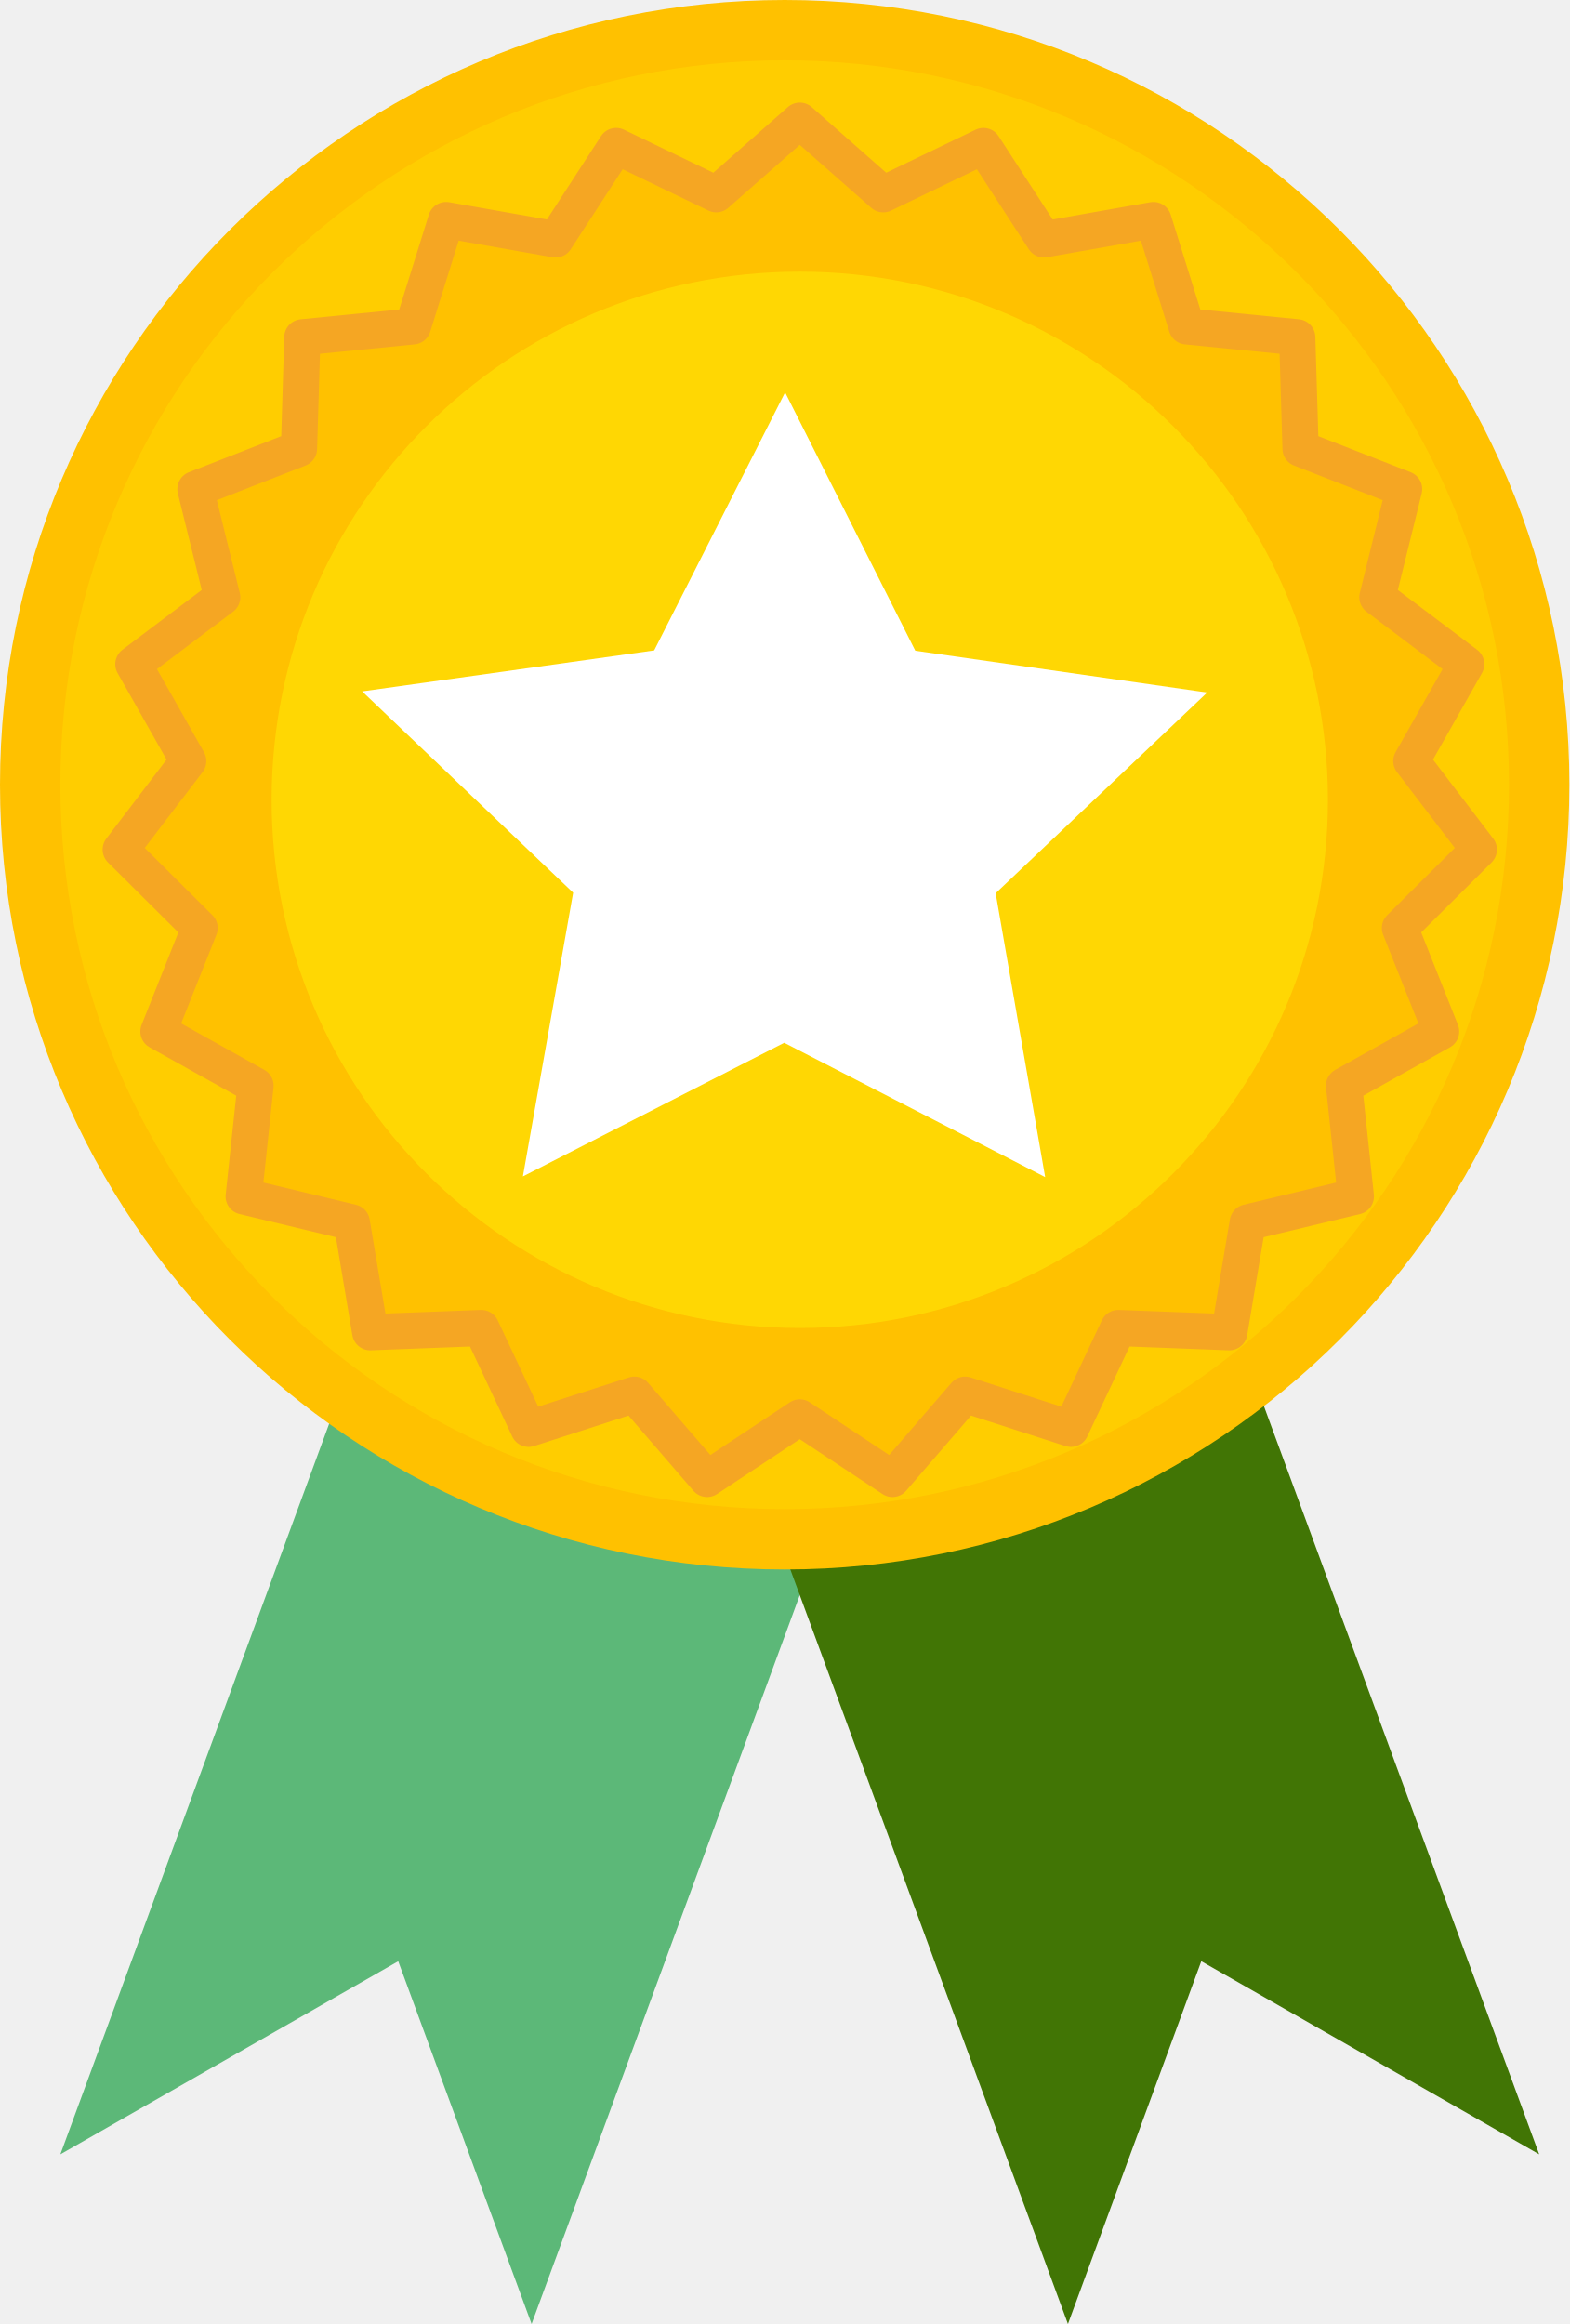
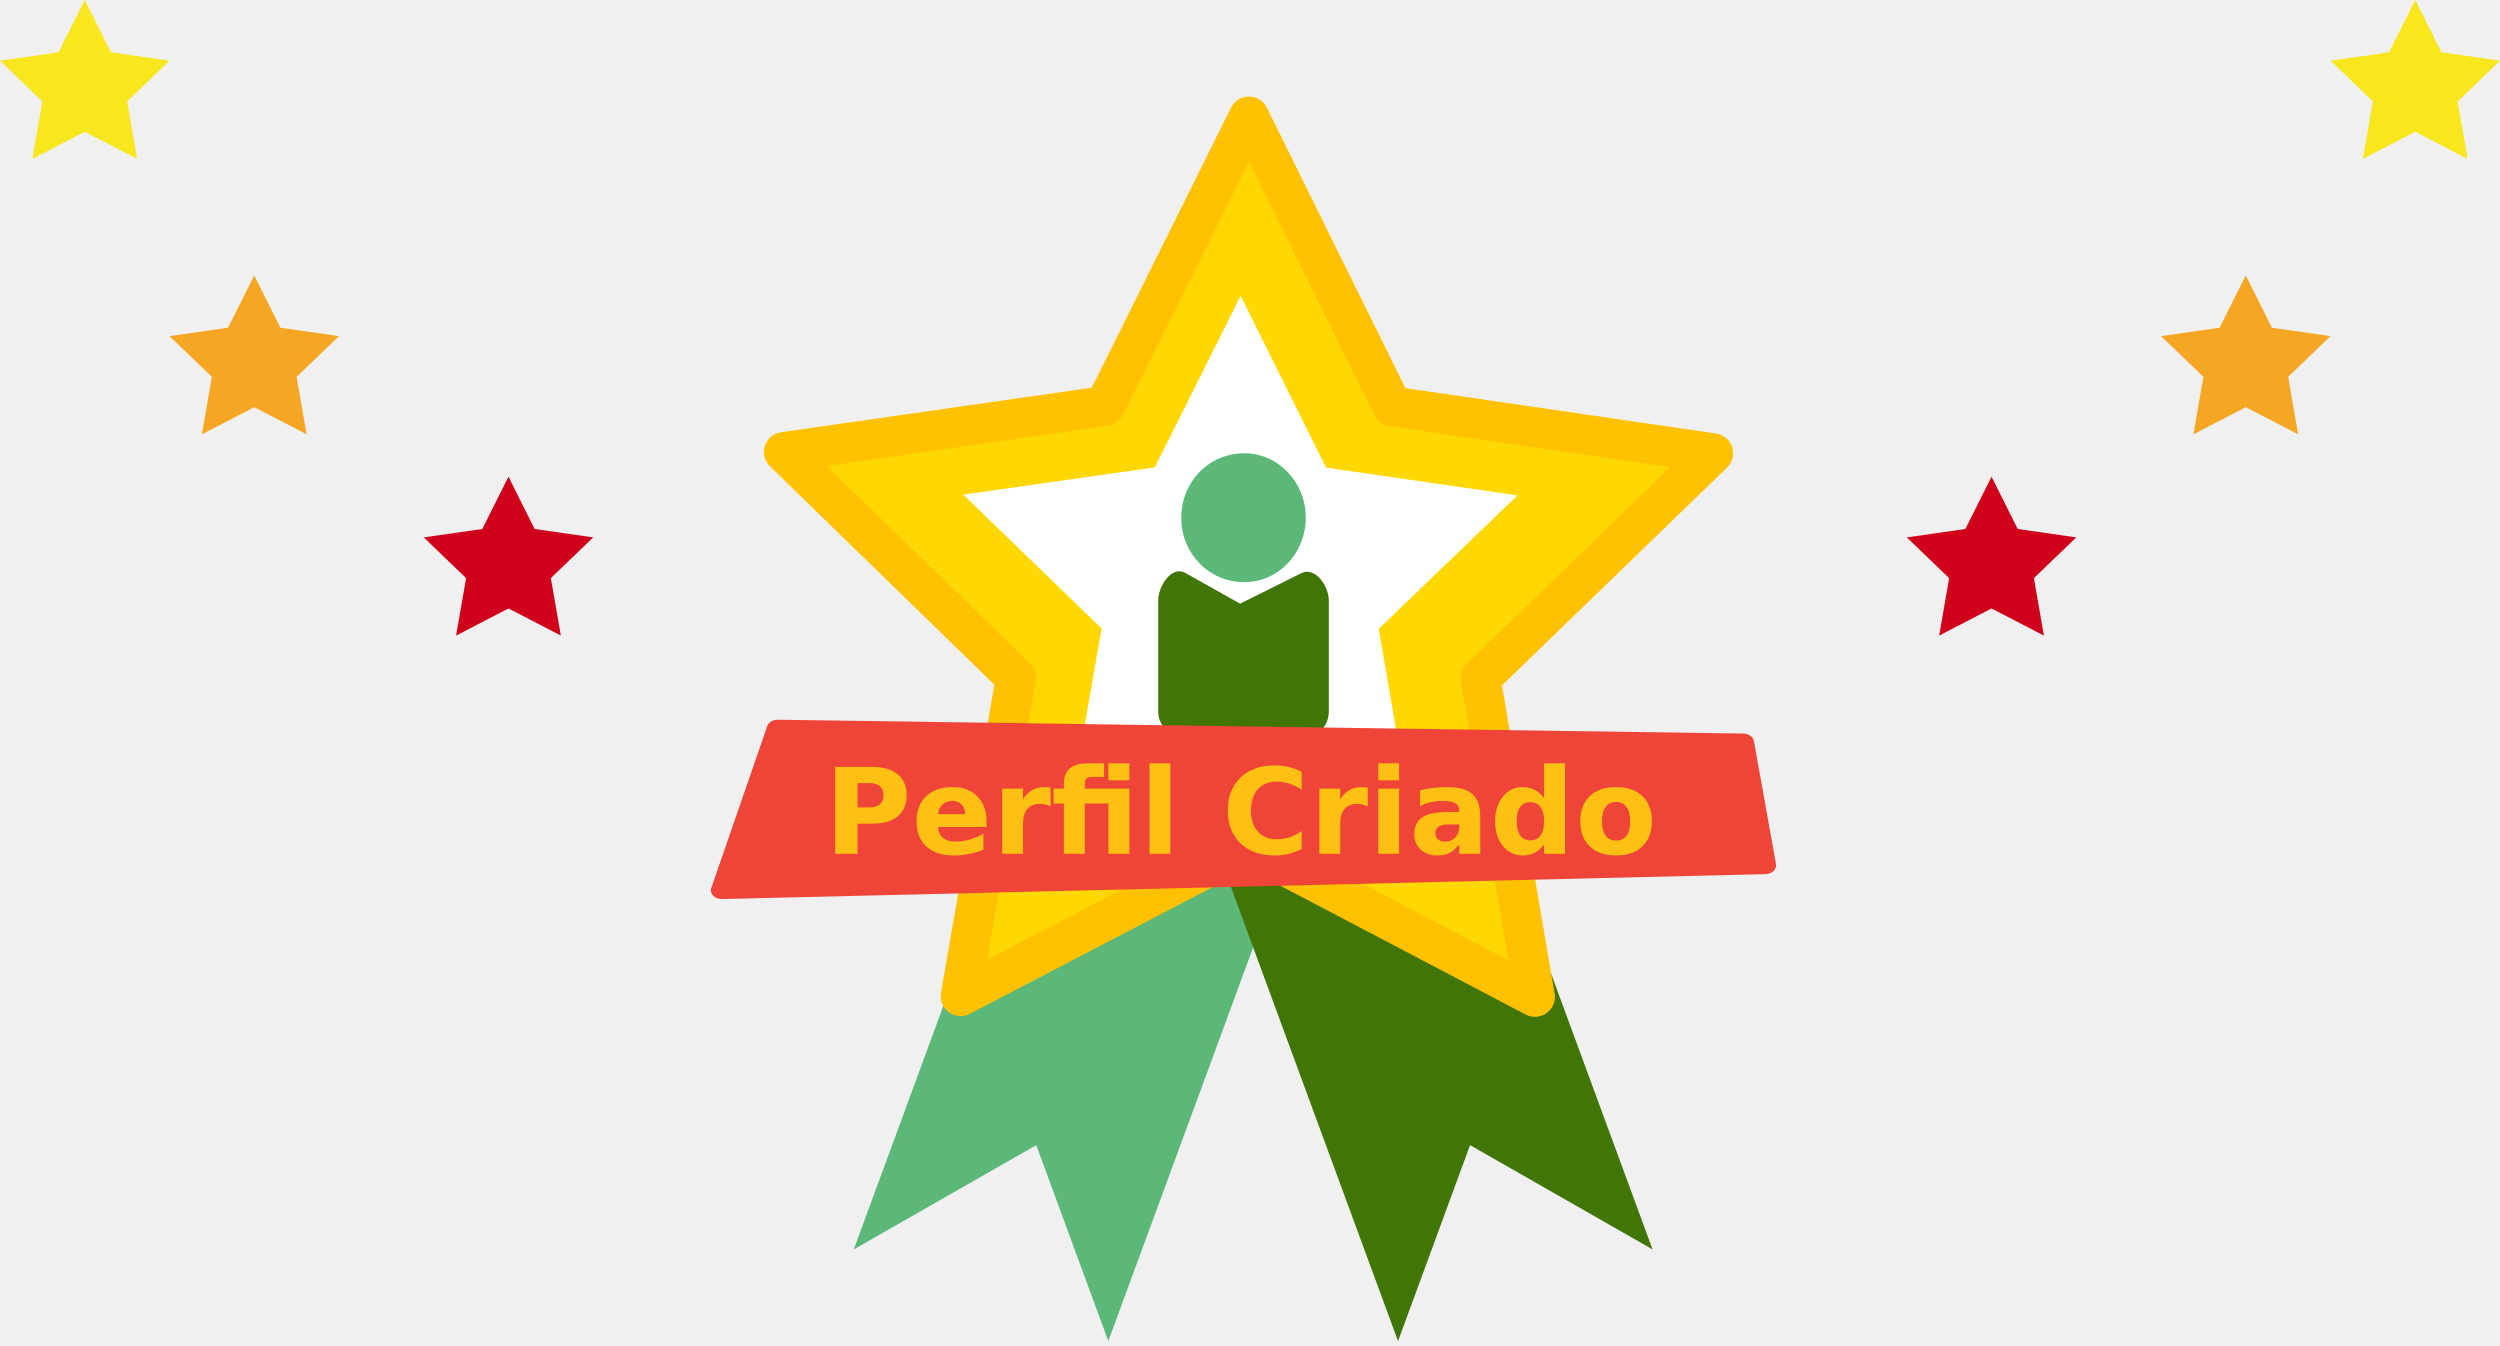
- <svg xmlns="http://www.w3.org/2000/svg" width="52px" height="77px" viewBox="0 0 52 77" version="1.1">
-   <defs />
-   <g id="Page-1" stroke="none" stroke-width="1" fill="none" fill-rule="evenodd">
-     <g id="badge-opinador-Nivel" transform="translate(1, 1)">
-       <polygon id="Fill-77-Copy" fill="#5CB878" points="12.195 63.981 16.614 76 30 39.621 14.385 34 1 70.378" />
-       <polygon id="Fill-78-Copy" fill="#417505" points="38.804 63.981 50 70.378 36.615 34 21 39.621 34.386 76" />
-       <path d="M50,25 C50,38.807 38.807,50 25,50 C11.193,50 0,38.807 0,25 C0,11.193 11.193,0 25,0 C38.807,0 50,11.193 50,25" id="Fill-79-Copy" fill="#FFCD00" />
-       <path d="M50,25 C50,38.807 38.807,50 25,50 C11.193,50 0,38.807 0,25 C0,11.193 11.193,0 25,0 C38.807,0 50,11.193 50,25 Z" id="Stroke-80-Copy" stroke="#FFC100" stroke-width="2" stroke-linecap="round" stroke-linejoin="round" />
-       <polygon id="Fill-81-Copy" fill="#FFC100" points="25.5 3 28.266 5.436 31.585 3.838 33.592 6.932 37.218 6.291 38.318 9.813 41.983 10.176 42.094 13.865 45.524 15.205 44.639 18.788 47.581 21.006 45.764 24.216 48 27.148 45.387 29.747 46.75 33.176 43.534 34.972 43.925 38.641 40.344 39.501 39.733 43.14 36.053 43 34.485 46.339 30.98 45.209 28.571 48 25.5 45.964 22.429 48 20.02 45.209 16.515 46.339 14.947 43 11.267 43.14 10.656 39.501 7.075 38.641 7.466 34.972 4.25 33.176 5.614 29.747 3 27.148 5.236 24.216 3.419 21.006 6.362 18.788 5.476 15.205 8.907 13.865 9.018 10.176 12.682 9.813 13.782 6.291 17.408 6.932 19.416 3.838 22.734 5.436" />
-       <polygon id="Stroke-82-Copy" stroke="#F5A623" stroke-width="1.2" stroke-linecap="round" stroke-linejoin="round" points="25.5 3 28.266 5.436 31.585 3.838 33.592 6.932 37.218 6.291 38.318 9.813 41.983 10.176 42.094 13.865 45.524 15.205 44.639 18.788 47.581 21.006 45.764 24.216 48 27.148 45.387 29.747 46.75 33.176 43.534 34.972 43.925 38.641 40.344 39.501 39.733 43.14 36.053 43 34.485 46.339 30.98 45.209 28.571 48 25.5 45.964 22.429 48 20.02 45.209 16.515 46.339 14.947 43 11.267 43.14 10.656 39.501 7.075 38.641 7.466 34.972 4.25 33.176 5.614 29.747 3 27.148 5.236 24.216 3.419 21.006 6.362 18.788 5.476 15.205 8.907 13.865 9.018 10.176 12.682 9.813 13.782 6.291 17.408 6.932 19.416 3.838 22.734 5.436" />
-       <path d="M43,25.5 C43,35.165 35.165,43 25.5,43 C15.835,43 8,35.165 8,25.5 C8,15.835 15.835,8 25.5,8 C35.165,8 43,15.835 43,25.5" id="Fill-83-Copy" fill="#FFD703" />
-       <polygon id="Fill-84-Copy" fill="#FFFFFF" points="16.326 37.977 17.991 28.577 11 21.908 20.676 20.549 25.014 12 29.328 20.56 39 21.945 31.991 28.595 33.631 38 24.984 33.549" />
-     </g>
+ <svg xmlns="http://www.w3.org/2000/svg" width="236px" height="127px" viewBox="0 0 236 127" version="1.1" id="svg37">
+   <defs id="defs6" />
+   <g style="fill:none;fill-rule:evenodd;stroke:none;stroke-width:1" id="Group-22">
+     <polygon id="Fill-12" points="12.944,15 8.001,12.438 3.056,15 4,9.573 0,5.73 5.528,4.938 8.001,0 10.473,4.938 16,5.73 12.001,9.573 " style="fill:#f8e71c" />
+     <polygon id="Fill-12-Copy" points="28.944,41 24.001,38.438 19.056,41 20,35.573 16,31.73 21.528,30.938 24.001,26 26.473,30.938 32,31.73 28.001,35.573 " style="fill:#f5a623" />
+     <polygon id="Fill-12-Copy-2" points="52.944,60 48.001,57.438 43.056,60 44,54.573 40,50.73 45.528,49.938 48.001,45 50.473,49.938 56,50.73 52.001,54.573 " style="fill:#d0021b" />
+   </g>
+   <polygon style="fill:#5cb878;fill-rule:evenodd;stroke:none;stroke-width:1" points="30.624,115.597 51.224,59.613 27.194,50.962 6.595,106.945 23.824,97.101 " id="Fill-77-Copy" transform="translate(74,11)" />
+   <polygon style="fill:#417505;fill-rule:evenodd;stroke:none;stroke-width:1" points="82.003,106.945 61.404,50.962 37.374,59.613 57.974,115.597 64.774,97.101 " id="Fill-78-Copy" transform="translate(74,11)" />
+   <polygon style="fill:#ffd703;fill-rule:evenodd;stroke:none;stroke-width:1" points="87.719,31.787 65.761,53.042 70.898,83.102 43.81,68.877 16.685,83.031 21.901,52.983 0,31.67 30.311,27.326 43.901,0 57.418,27.362 " id="Fill-139" transform="translate(74,11)" />
+   <polygon style="fill:none;fill-rule:evenodd;stroke:#ffc100;stroke-width:3.77;stroke-linecap:round;stroke-linejoin:round" points="87.719,31.787 65.761,53.042 70.898,83.102 43.81,68.877 16.685,83.031 21.901,52.983 0,31.67 30.311,27.326 43.901,0 57.418,27.362 " id="Stroke-140" transform="translate(74,11)" />
+   <polygon style="fill:#ffffff;fill-rule:evenodd;stroke:none;stroke-width:1" points="69.252,35.764 56.154,48.36 59.218,66.174 43.06,57.743 26.88,66.131 29.992,48.326 16.928,35.695 35.009,33.121 43.115,16.928 51.178,33.142 " id="Fill-141" transform="translate(74,11)" />
+   <g id="g863" transform="translate(55.98478,-38.19872)">
+     <path style="fill:#5cb878;fill-rule:evenodd;stroke:none;stroke-width:1" id="Fill-85" d="m 61.483,80.987 c 3.218,0 5.798,2.74 5.798,6.083 0,3.348 -2.579,6.083 -5.798,6.083 -3.385,0 -5.959,-2.735 -5.959,-6.083 0,-3.343 2.574,-6.083 5.959,-6.083" />
+     <path style="fill:#417505;fill-rule:evenodd;stroke:none;stroke-width:1" id="Fill-86" d="m 61.083,95.187 5.799,-2.893 c 1.287,-0.608 2.573,1.217 2.573,2.589 v 10.494 c 0,1.369 -1.125,2.584 -2.573,2.584 H 55.929 c -1.286,0 -2.579,-1.216 -2.579,-2.584 V 94.883 c 0,-1.372 1.294,-3.35 2.579,-2.589 z" />
+   </g>
+   <path style="fill:#ef4438;fill-rule:nonzero;stroke:none;stroke-width:1" id="path19" d="m 166.678,82.518 -98.521,2.351 c -0.686,0.017 -1.195,-0.509 -1.011,-1.044 l 5.284,-15.283 c 0.124,-0.361 0.535,-0.608 0.999,-0.601 l 91.152,1.306 c 0.499,0.007 0.918,0.306 0.989,0.705 l 2.085,11.625 c 0.087,0.487 -0.369,0.927 -0.978,0.941 z" />
+   <g style="fill:none;fill-rule:evenodd;stroke:none;stroke-width:1" id="Group-19-Copy" transform="translate(80.15573,67.94046)" />
+   <g style="fill:none;fill-rule:evenodd;stroke:none;stroke-width:1" id="Group-26" transform="translate(180)">
+     <polygon id="polygon28" points="52.944,15 48.001,12.438 43.056,15 44,9.573 40,5.73 45.528,4.938 48.001,0 50.473,4.938 56,5.73 52.001,9.573 " style="fill:#f8e71c" />
+     <polygon id="polygon30" points="36.944,41 32.001,38.438 27.056,41 28,35.573 24,31.73 29.528,30.938 32.001,26 34.473,30.938 40,31.73 36.001,35.573 " style="fill:#f5a623" />
+     <polygon id="polygon32" points="12.944,60 8.001,57.438 3.056,60 4,54.573 0,50.73 5.528,49.938 8.001,45 10.473,49.938 16,50.73 12.001,54.573 " style="fill:#d0021b" />
+   </g>
+   <g aria-label="Perfil Criado" style="font-weight:700;font-size:11.247px;font-family:Roboto-Black, Roboto;fill:#fec013;fill-rule:evenodd;stroke:none;stroke-width:1" id="ATIVISTA-DE-MINORIA">
+     <path d="m 78.837,72.398 h 3.509 q 1.565,0 2.4,0.697 0.84,0.692 0.84,1.977 0,1.291 -0.84,1.988 -0.835,0.692 -2.4,0.692 h -1.395 v 2.845 h -2.114 z m 2.114,1.532 v 2.29 h 1.17 q 0.615,0 0.95,-0.297 0.335,-0.302 0.335,-0.851 0,-0.549 -0.335,-0.846 -0.335,-0.297 -0.95,-0.297 z" style="stroke-width:1" id="path859" />
+     <path d="m 93.126,77.506 v 0.56 h -4.597 q 0.071,0.692 0.5,1.038 0.428,0.346 1.197,0.346 0.621,0 1.269,-0.181 0.654,-0.187 1.34,-0.56 v 1.516 q -0.697,0.264 -1.395,0.395 -0.697,0.137 -1.395,0.137 -1.67,0 -2.598,-0.846 -0.923,-0.851 -0.923,-2.383 0,-1.505 0.906,-2.367 0.912,-0.862 2.504,-0.862 1.45,0 2.318,0.873 0.873,0.873 0.873,2.334 z m -2.021,-0.654 q 0,-0.56 -0.33,-0.901 -0.324,-0.346 -0.851,-0.346 -0.571,0 -0.928,0.324 -0.357,0.319 -0.445,0.923 z" style="stroke-width:1" id="path861" />
+     <path d="m 99.178,76.122 q -0.258,-0.121 -0.516,-0.176 -0.253,-0.06 -0.511,-0.06 -0.758,0 -1.17,0.489 -0.406,0.483 -0.406,1.389 v 2.834 h -1.966 v -6.151 h 1.966 v 1.011 q 0.379,-0.604 0.868,-0.879 0.494,-0.28 1.181,-0.28 0.099,0 0.214,0.011 0.115,0.005 0.335,0.033 z" style="stroke-width:1" id="path863" />
+     <path d="m 104.632,72.052 h 1.983 v 1.604 h -1.983 z m -0.406,0 v 1.291 h -1.087 q -0.412,0 -0.571,0.154 -0.159,0.148 -0.159,0.522 v 0.428 h 4.207 v 6.151 h -1.983 v -4.745 h -2.224 v 4.745 h -1.983 v -4.745 h -0.967 v -1.406 h 0.967 v -0.428 q 0,-1.005 0.56,-1.483 0.56,-0.483 1.735,-0.483 z" style="stroke-width:1" id="path865" />
+     <path d="m 108.515,72.052 h 1.966 v 8.545 h -1.966 z" style="stroke-width:1" id="path867" />
+     <path d="m 122.881,80.147 q -0.582,0.302 -1.214,0.456 -0.632,0.154 -1.318,0.154 -2.048,0 -3.246,-1.142 -1.197,-1.148 -1.197,-3.108 0,-1.966 1.197,-3.108 1.197,-1.148 3.246,-1.148 0.686,0 1.318,0.154 0.632,0.154 1.214,0.456 v 1.697 q -0.588,-0.401 -1.159,-0.588 -0.571,-0.187 -1.203,-0.187 -1.131,0 -1.779,0.725 -0.648,0.725 -0.648,1.999 0,1.269 0.648,1.994 0.648,0.725 1.779,0.725 0.632,0 1.203,-0.187 0.571,-0.187 1.159,-0.588 z" style="stroke-width:1" id="path869" />
+     <path d="m 129.12,76.122 q -0.258,-0.121 -0.516,-0.176 -0.253,-0.06 -0.511,-0.06 -0.758,0 -1.17,0.489 -0.406,0.483 -0.406,1.389 v 2.834 h -1.966 v -6.151 h 1.966 v 1.011 q 0.379,-0.604 0.868,-0.879 0.494,-0.28 1.181,-0.28 0.099,0 0.214,0.011 0.115,0.005 0.335,0.033 z" style="stroke-width:1" id="path871" />
+     <path d="m 130.109,74.447 h 1.966 v 6.151 h -1.966 z m 0,-2.394 h 1.966 v 1.604 h -1.966 z" style="stroke-width:1" id="path873" />
+     <path d="m 136.732,77.83 q -0.615,0 -0.928,0.209 -0.308,0.209 -0.308,0.615 0,0.373 0.247,0.588 0.253,0.209 0.697,0.209 0.555,0 0.934,-0.395 0.379,-0.401 0.379,-1 v -0.225 z m 3.004,-0.741 v 3.509 h -1.983 v -0.912 q -0.395,0.56 -0.89,0.818 -0.494,0.253 -1.203,0.253 -0.956,0 -1.554,-0.555 -0.593,-0.56 -0.593,-1.45 0,-1.082 0.741,-1.587 0.747,-0.505 2.34,-0.505 h 1.159 v -0.154 q 0,-0.467 -0.368,-0.681 -0.368,-0.22 -1.148,-0.22 -0.632,0 -1.175,0.126 -0.544,0.126 -1.011,0.379 v -1.499 q 0.632,-0.154 1.269,-0.231 0.637,-0.082 1.274,-0.082 1.664,0 2.4,0.659 0.741,0.654 0.741,2.131 z" style="stroke-width:1" id="path875" />
+     <path d="m 145.761,75.347 v -3.295 h 1.977 v 8.545 h -1.977 v -0.89 q -0.406,0.544 -0.895,0.796 -0.489,0.253 -1.131,0.253 -1.137,0 -1.867,-0.901 -0.73,-0.906 -0.73,-2.329 0,-1.422 0.73,-2.323 0.73,-0.906 1.867,-0.906 0.637,0 1.126,0.258 0.494,0.253 0.901,0.791 z m -1.296,3.982 q 0.632,0 0.961,-0.461 0.335,-0.461 0.335,-1.34 0,-0.879 -0.335,-1.34 -0.33,-0.461 -0.961,-0.461 -0.626,0 -0.961,0.461 -0.33,0.461 -0.33,1.34 0,0.879 0.33,1.34 0.335,0.461 0.961,0.461 z" style="stroke-width:1" id="path877" />
+     <path d="m 152.565,75.704 q -0.654,0 -1,0.472 -0.34,0.467 -0.34,1.351 0,0.884 0.34,1.356 0.346,0.467 1,0.467 0.643,0 0.983,-0.467 0.341,-0.472 0.341,-1.356 0,-0.884 -0.341,-1.351 -0.341,-0.472 -0.983,-0.472 z m 0,-1.406 q 1.587,0 2.477,0.857 0.895,0.857 0.895,2.372 0,1.516 -0.895,2.372 -0.89,0.857 -2.477,0.857 -1.593,0 -2.493,-0.857 -0.895,-0.857 -0.895,-2.372 0,-1.516 0.895,-2.372 0.901,-0.857 2.493,-0.857 z" style="stroke-width:1" id="path879" />
  </g>
</svg>
